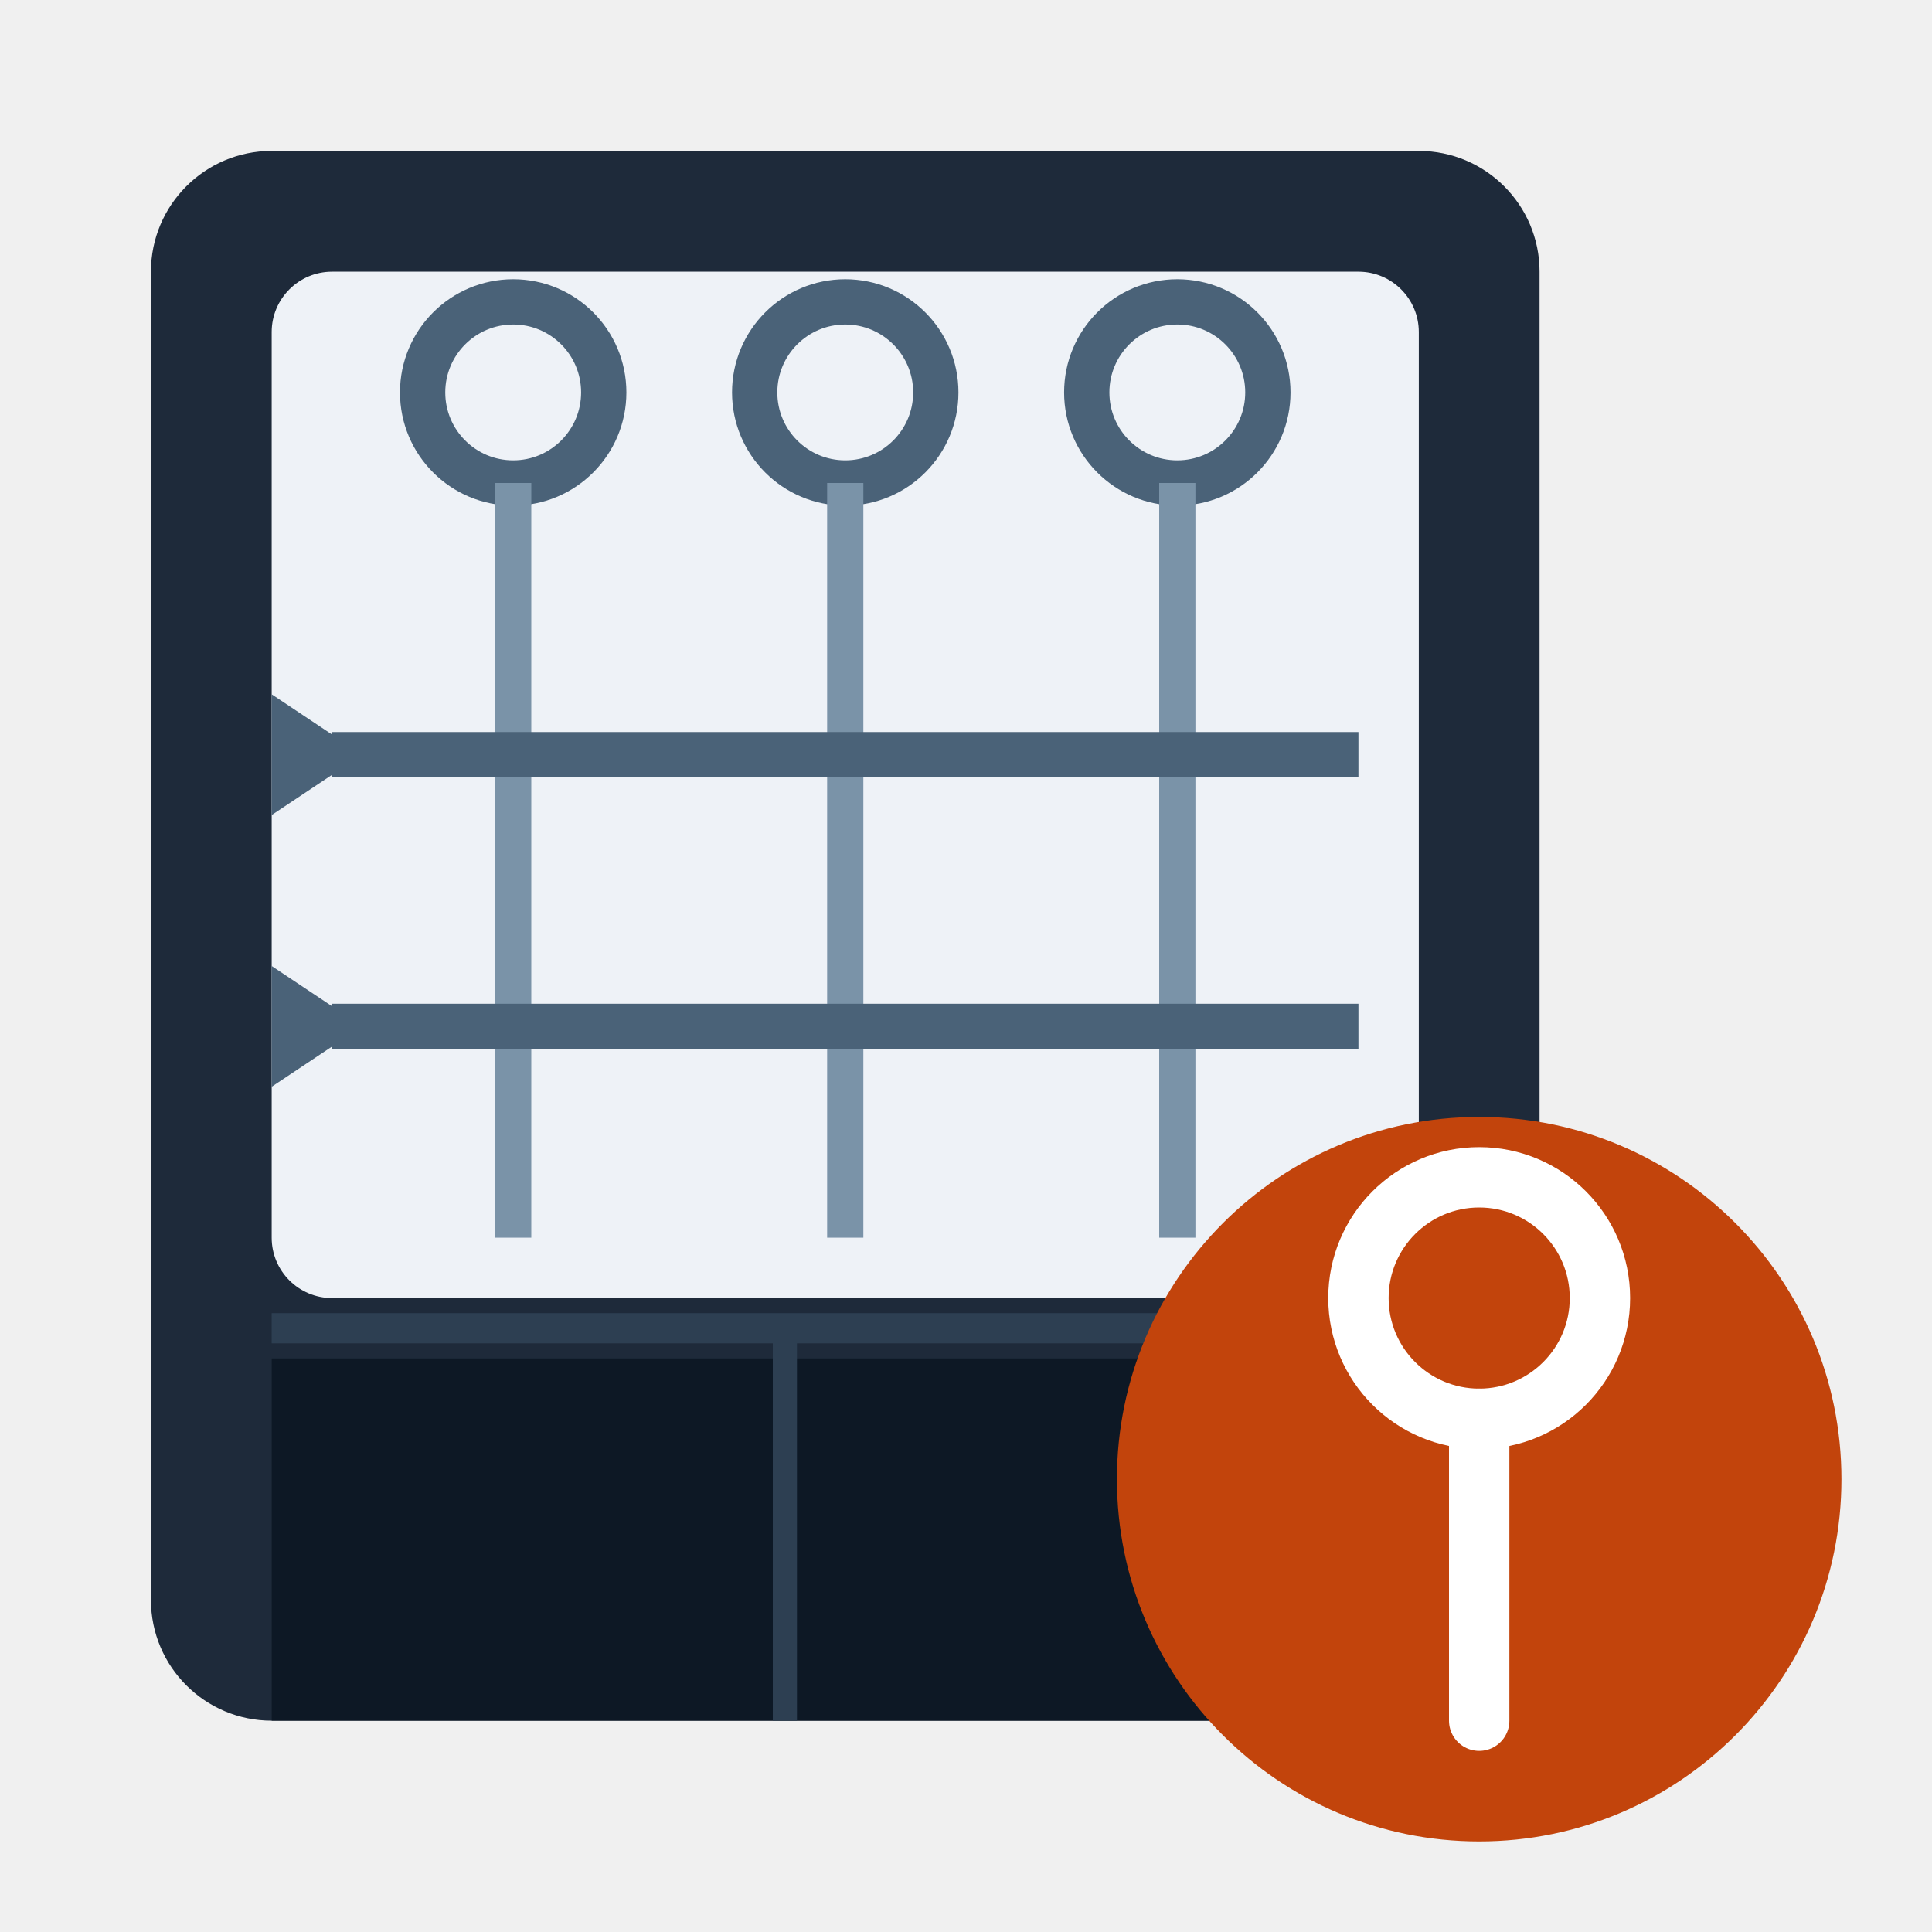
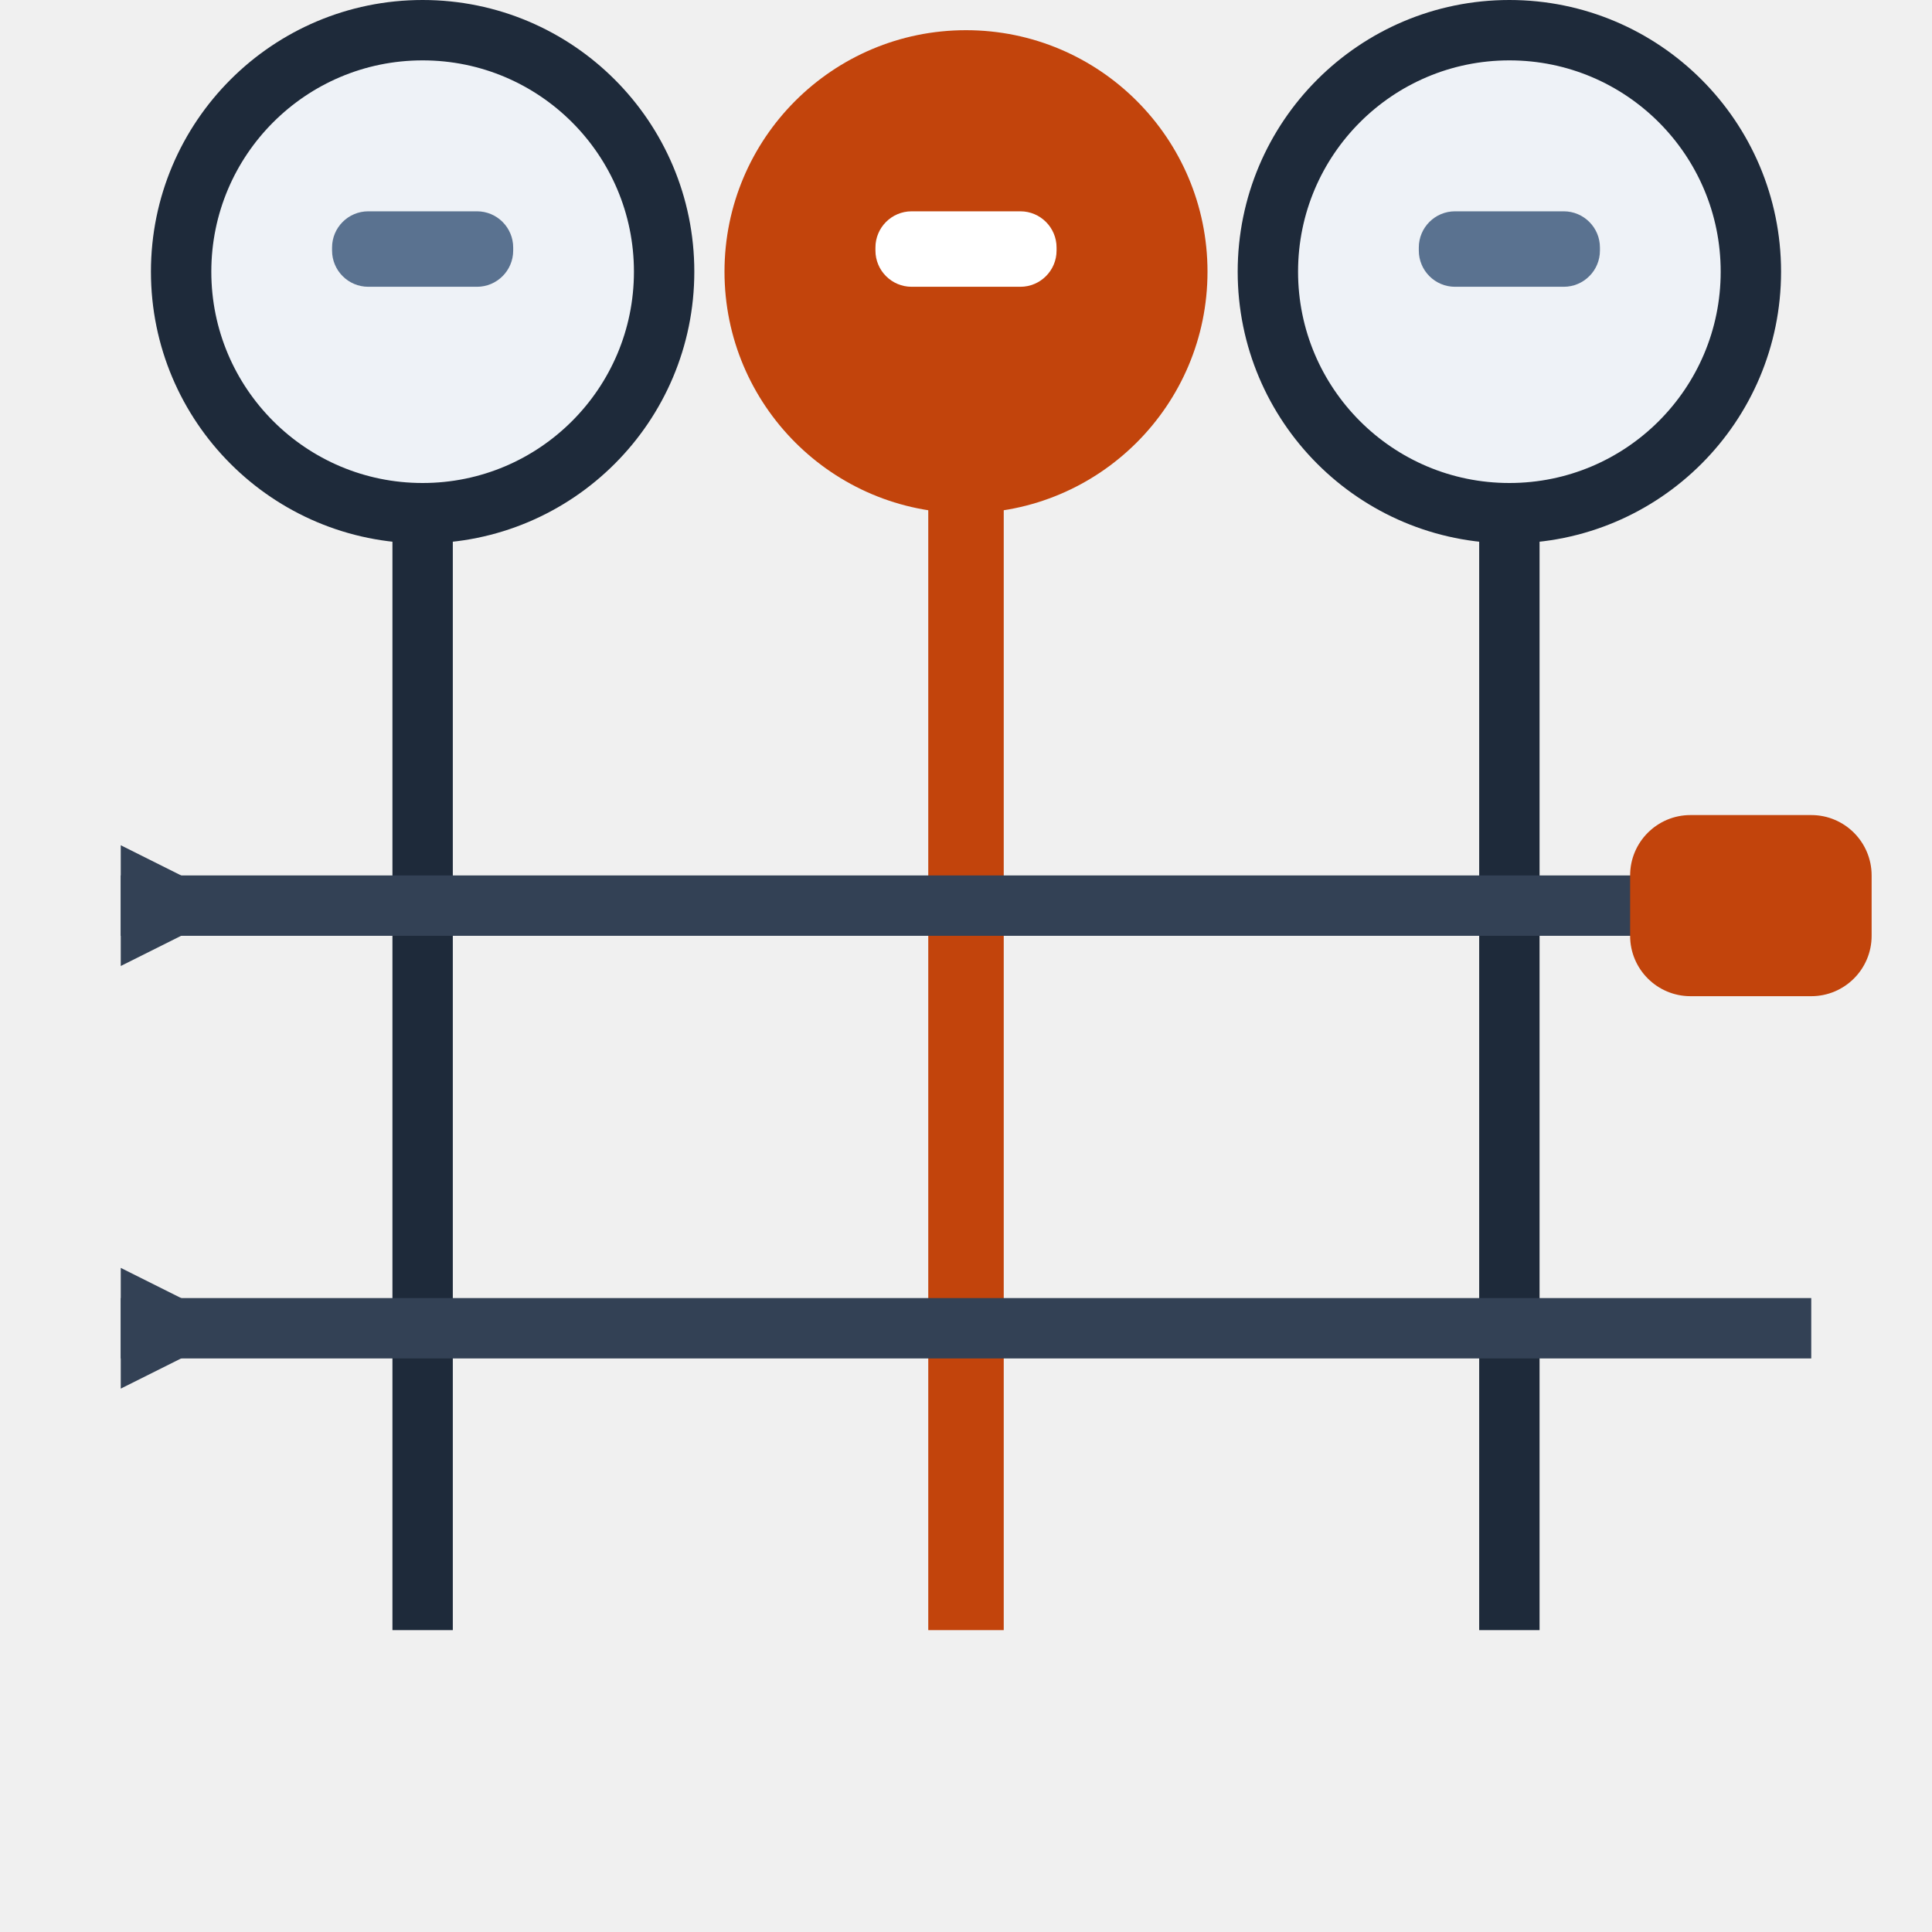
<svg xmlns="http://www.w3.org/2000/svg" viewBox="0 0 64 64">
-   <rect x="5" y="5" width="46" height="52" rx="4" fill="#1E2A3A" />
-   <rect x="9" y="9" width="38" height="34" rx="2" fill="#EEF2F7" />
-   <circle cx="17" cy="13" r="3" fill="none" stroke="#4A6278" stroke-width="1.5" />
-   <circle cx="28" cy="13" r="3" fill="none" stroke="#4A6278" stroke-width="1.5" />
-   <circle cx="39" cy="13" r="3" fill="none" stroke="#4A6278" stroke-width="1.5" />
-   <line x1="17" y1="16" x2="17" y2="41" stroke="#7A93A8" stroke-width="1.2" />
-   <line x1="28" y1="16" x2="28" y2="41" stroke="#7A93A8" stroke-width="1.2" />
-   <line x1="39" y1="16" x2="39" y2="41" stroke="#7A93A8" stroke-width="1.2" />
-   <line x1="11" y1="25" x2="45" y2="25" stroke="#4A6278" stroke-width="1.5" />
-   <line x1="11" y1="34" x2="45" y2="34" stroke="#4A6278" stroke-width="1.5" />
-   <polygon points="9,23 12,25 9,27" fill="#4A6278" />
-   <polygon points="9,32 12,34 9,36" fill="#4A6278" />
-   <line x1="9" y1="44" x2="47" y2="44" stroke="#2D3F52" stroke-width="1" />
-   <rect x="9" y="45" width="38" height="12" fill="#0D1825" />
-   <line x1="26" y1="44" x2="26" y2="57" stroke="#2D3F52" stroke-width="0.8" />
-   <circle cx="49" cy="49" r="12" fill="#C2440C" />
-   <circle cx="49" cy="43" r="4" fill="none" stroke="white" stroke-width="2" />
-   <line x1="49" y1="47" x2="49" y2="57" stroke="white" stroke-width="2" stroke-linecap="round" />
+   <line x1="14" y1="14" x2="14" y2="54" stroke="#1E2A3A" stroke-width="2" />
+   <line x1="32" y1="14" x2="32" y2="54" stroke="#C2440C" stroke-width="2.5" />
+   <line x1="50" y1="14" x2="50" y2="54" stroke="#1E2A3A" stroke-width="2" />
+   <circle cx="14" cy="9" r="8" fill="#EEF2F7" stroke="#1E2A3A" stroke-width="2" />
+   <circle cx="32" cy="9" r="8" fill="#C2440C" />
+   <circle cx="50" cy="9" r="8" fill="#EEF2F7" stroke="#1E2A3A" stroke-width="2" />
+   <rect x="11" y="7" width="6" height="2.5" rx="1.2" fill="#5A7290" />
+   <rect x="29" y="7" width="6" height="2.5" rx="1.2" fill="white" />
+   <rect x="47" y="7" width="6" height="2.5" rx="1.2" fill="#5A7290" />
+   <line x1="4" y1="30" x2="60" y2="30" stroke="#334155" stroke-width="2" />
+   <line x1="4" y1="44" x2="60" y2="44" stroke="#334155" stroke-width="2" />
+   <polygon points="4,28 4,32 8,30" fill="#334155" />
+   <polygon points="4,42 4,46 8,44" fill="#334155" />
+   <rect x="54" y="27" width="8" height="6" rx="2" fill="#C2440C" />
</svg>
